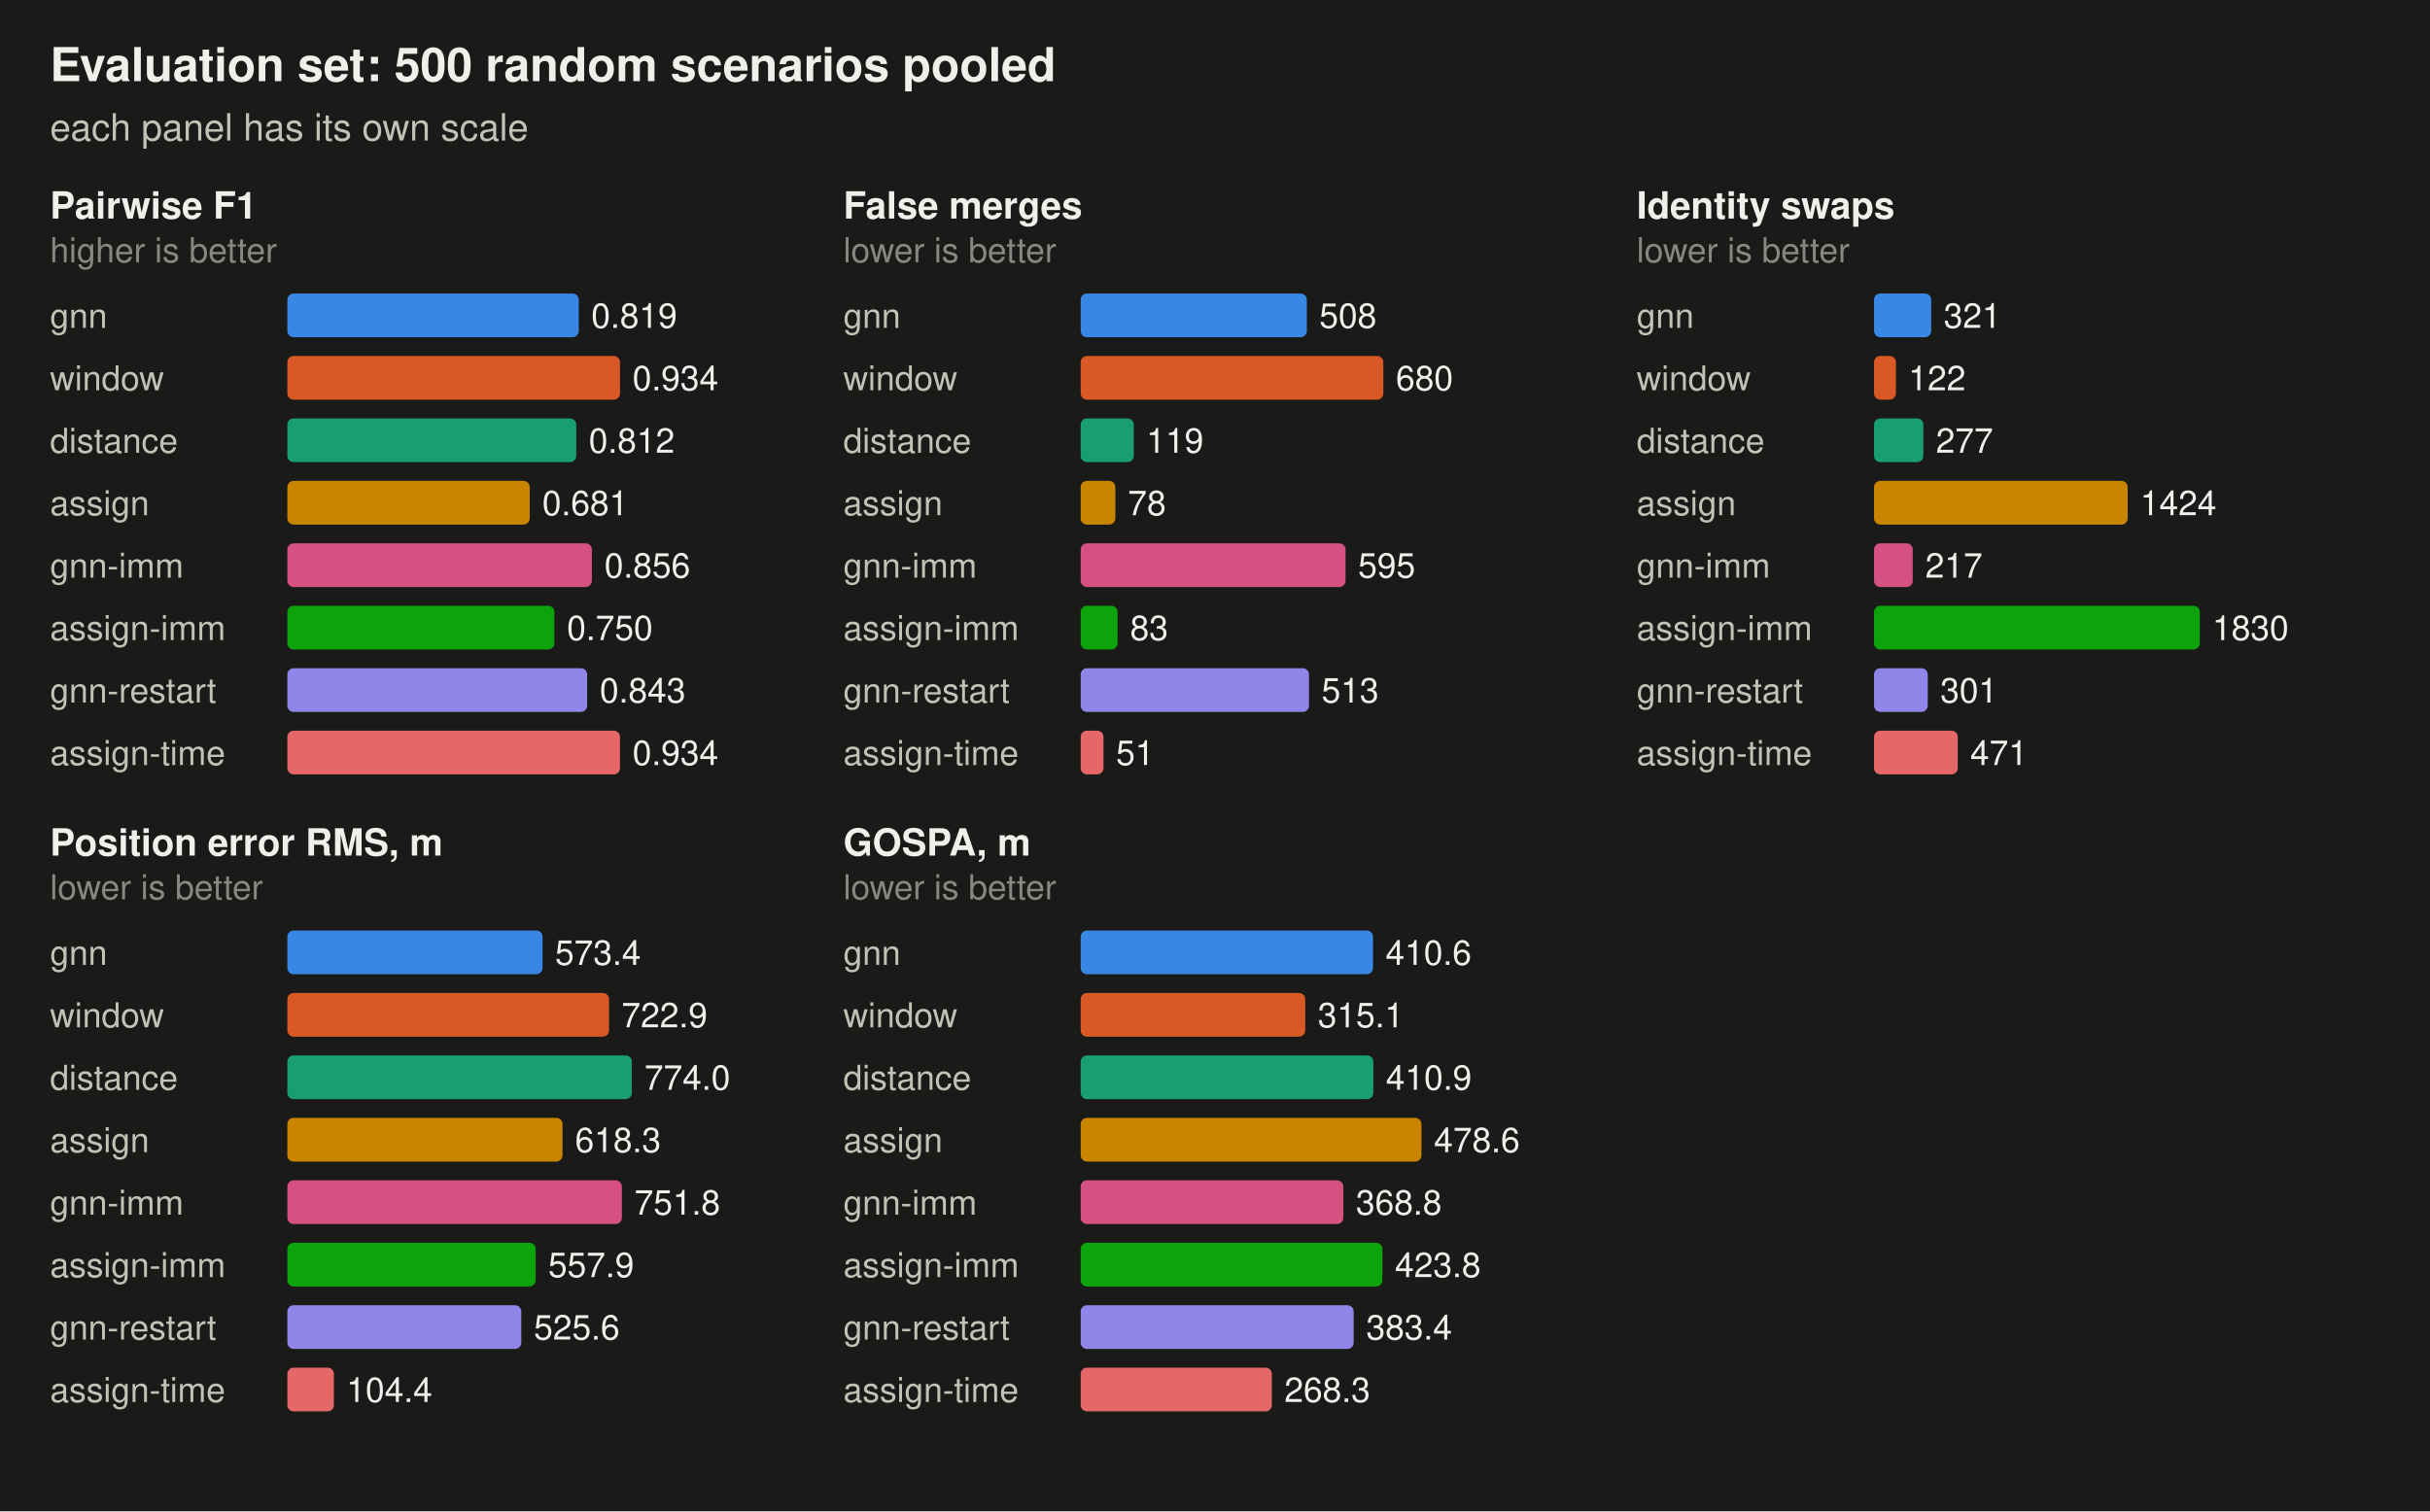
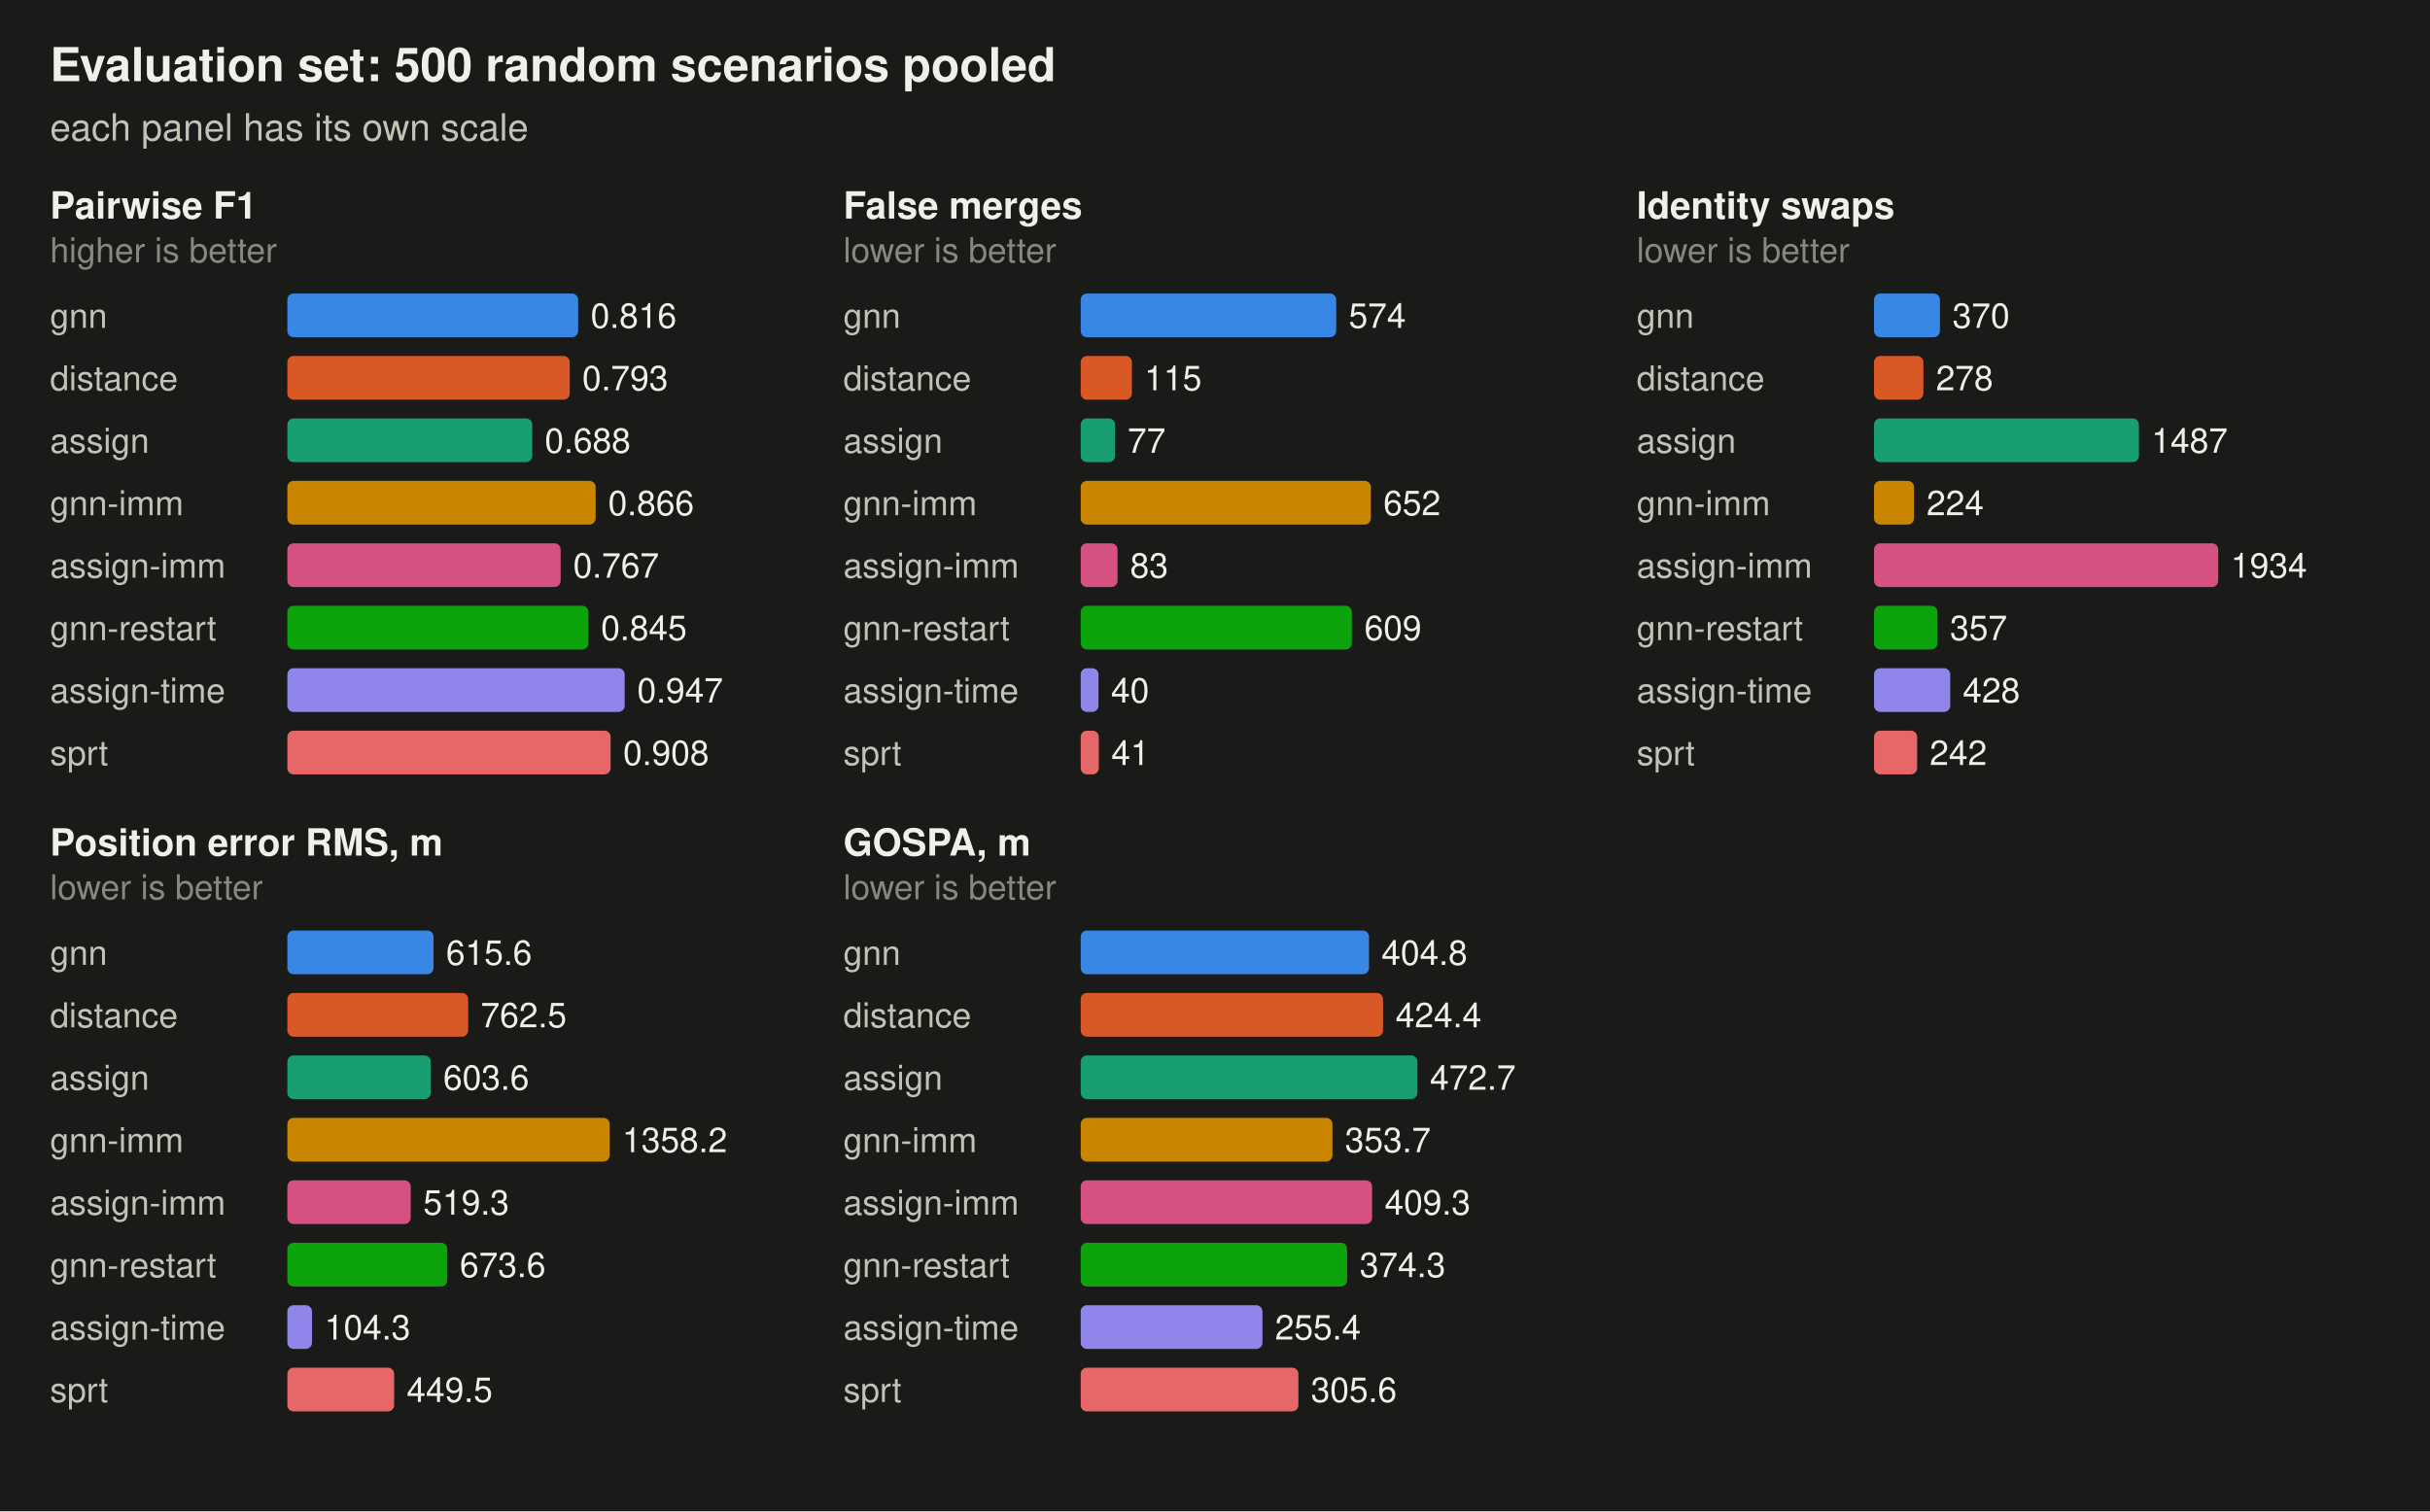
<svg xmlns="http://www.w3.org/2000/svg" width="778" height="484" viewBox="0 0 778 484" font-family="-apple-system, BlinkMacSystemFont, 'Segoe UI', Helvetica, Arial, sans-serif" role="img" aria-label="Evaluation set: 500 random scenarios pooled">
  <rect width="100%" height="100%" fill="#1a1a19" />
  <text x="16" y="26" font-size="15" font-weight="600" fill="#f0efec">Evaluation set: 500 random scenarios pooled</text>
  <text x="16" y="45" font-size="12" fill="#c3c2b7">each panel has its own scale</text>
  <text x="16" y="70" font-size="12" font-weight="600" fill="#f0efec">Pairwise F1</text>
  <text x="16" y="84" font-size="11" fill="#898781">higher is better</text>
  <text x="16" y="105" font-size="11" fill="#c3c2b7">gnn</text>
-   <rect x="92" y="94" width="93.3" height="14" rx="2" fill="#3987e5" />
-   <text x="189.3" y="105" font-size="11" fill="#f0efec">0.819</text>
-   <text x="16" y="125" font-size="11" fill="#c3c2b7">window</text>
-   <rect x="92" y="114" width="106.5" height="14" rx="2" fill="#d95926" />
-   <text x="202.5" y="125" font-size="11" fill="#f0efec">0.934</text>
-   <text x="16" y="145" font-size="11" fill="#c3c2b7">distance</text>
-   <rect x="92" y="134" width="92.5" height="14" rx="2" fill="#199e70" />
-   <text x="188.5" y="145" font-size="11" fill="#f0efec">0.812</text>
-   <text x="16" y="165" font-size="11" fill="#c3c2b7">assign</text>
-   <rect x="92" y="154" width="77.6" height="14" rx="2" fill="#c98500" />
-   <text x="173.6" y="165" font-size="11" fill="#f0efec">0.681</text>
-   <text x="16" y="185" font-size="11" fill="#c3c2b7">gnn-imm</text>
-   <rect x="92" y="174" width="97.5" height="14" rx="2" fill="#d55181" />
-   <text x="193.5" y="185" font-size="11" fill="#f0efec">0.856</text>
-   <text x="16" y="205" font-size="11" fill="#c3c2b7">assign-imm</text>
-   <rect x="92" y="194" width="85.5" height="14" rx="2" fill="#0ca30c" />
-   <text x="181.5" y="205" font-size="11" fill="#f0efec">0.750</text>
-   <text x="16" y="225" font-size="11" fill="#c3c2b7">gnn-restart</text>
-   <rect x="92" y="214" width="96.0" height="14" rx="2" fill="#9085e9" />
-   <text x="192.0" y="225" font-size="11" fill="#f0efec">0.843</text>
-   <text x="16" y="245" font-size="11" fill="#c3c2b7">assign-time</text>
-   <rect x="92" y="234" width="106.5" height="14" rx="2" fill="#e66767" />
-   <text x="202.5" y="245" font-size="11" fill="#f0efec">0.934</text>
+   <rect x="92" y="94" width="93.1" height="14" rx="2" fill="#3987e5" />
+   <text x="189.1" y="105" font-size="11" fill="#f0efec">0.816</text>
+   <text x="16" y="125" font-size="11" fill="#c3c2b7">distance</text>
+   <rect x="92" y="114" width="90.4" height="14" rx="2" fill="#d95926" />
+   <text x="186.4" y="125" font-size="11" fill="#f0efec">0.793</text>
+   <text x="16" y="145" font-size="11" fill="#c3c2b7">assign</text>
+   <rect x="92" y="134" width="78.4" height="14" rx="2" fill="#199e70" />
+   <text x="174.4" y="145" font-size="11" fill="#f0efec">0.688</text>
+   <text x="16" y="165" font-size="11" fill="#c3c2b7">gnn-imm</text>
+   <rect x="92" y="154" width="98.7" height="14" rx="2" fill="#c98500" />
+   <text x="194.7" y="165" font-size="11" fill="#f0efec">0.866</text>
+   <text x="16" y="185" font-size="11" fill="#c3c2b7">assign-imm</text>
+   <rect x="92" y="174" width="87.5" height="14" rx="2" fill="#d55181" />
+   <text x="183.5" y="185" font-size="11" fill="#f0efec">0.767</text>
+   <text x="16" y="205" font-size="11" fill="#c3c2b7">gnn-restart</text>
+   <rect x="92" y="194" width="96.4" height="14" rx="2" fill="#0ca30c" />
+   <text x="192.4" y="205" font-size="11" fill="#f0efec">0.845</text>
+   <text x="16" y="225" font-size="11" fill="#c3c2b7">assign-time</text>
+   <rect x="92" y="214" width="108.0" height="14" rx="2" fill="#9085e9" />
+   <text x="204.0" y="225" font-size="11" fill="#f0efec">0.947</text>
+   <text x="16" y="245" font-size="11" fill="#c3c2b7">sprt</text>
+   <rect x="92" y="234" width="103.5" height="14" rx="2" fill="#e66767" />
+   <text x="199.5" y="245" font-size="11" fill="#f0efec">0.908</text>
  <text x="270" y="70" font-size="12" font-weight="600" fill="#f0efec">False merges</text>
  <text x="270" y="84" font-size="11" fill="#898781">lower is better</text>
  <text x="270" y="105" font-size="11" fill="#c3c2b7">gnn</text>
-   <rect x="346" y="94" width="72.4" height="14" rx="2" fill="#3987e5" />
-   <text x="422.4" y="105" font-size="11" fill="#f0efec">508</text>
-   <text x="270" y="125" font-size="11" fill="#c3c2b7">window</text>
-   <rect x="346" y="114" width="96.9" height="14" rx="2" fill="#d95926" />
-   <text x="446.9" y="125" font-size="11" fill="#f0efec">680</text>
-   <text x="270" y="145" font-size="11" fill="#c3c2b7">distance</text>
-   <rect x="346" y="134" width="17.0" height="14" rx="2" fill="#199e70" />
-   <text x="367.0" y="145" font-size="11" fill="#f0efec">119</text>
-   <text x="270" y="165" font-size="11" fill="#c3c2b7">assign</text>
-   <rect x="346" y="154" width="11.1" height="14" rx="2" fill="#c98500" />
-   <text x="361.1" y="165" font-size="11" fill="#f0efec">78</text>
-   <text x="270" y="185" font-size="11" fill="#c3c2b7">gnn-imm</text>
-   <rect x="346" y="174" width="84.8" height="14" rx="2" fill="#d55181" />
-   <text x="434.8" y="185" font-size="11" fill="#f0efec">595</text>
-   <text x="270" y="205" font-size="11" fill="#c3c2b7">assign-imm</text>
-   <rect x="346" y="194" width="11.8" height="14" rx="2" fill="#0ca30c" />
-   <text x="361.8" y="205" font-size="11" fill="#f0efec">83</text>
-   <text x="270" y="225" font-size="11" fill="#c3c2b7">gnn-restart</text>
-   <rect x="346" y="214" width="73.1" height="14" rx="2" fill="#9085e9" />
-   <text x="423.1" y="225" font-size="11" fill="#f0efec">513</text>
-   <text x="270" y="245" font-size="11" fill="#c3c2b7">assign-time</text>
-   <rect x="346" y="234" width="7.3" height="14" rx="2" fill="#e66767" />
-   <text x="357.3" y="245" font-size="11" fill="#f0efec">51</text>
+   <rect x="346" y="94" width="81.8" height="14" rx="2" fill="#3987e5" />
+   <text x="431.8" y="105" font-size="11" fill="#f0efec">574</text>
+   <text x="270" y="125" font-size="11" fill="#c3c2b7">distance</text>
+   <rect x="346" y="114" width="16.4" height="14" rx="2" fill="#d95926" />
+   <text x="366.4" y="125" font-size="11" fill="#f0efec">115</text>
+   <text x="270" y="145" font-size="11" fill="#c3c2b7">assign</text>
+   <rect x="346" y="134" width="11.0" height="14" rx="2" fill="#199e70" />
+   <text x="361.0" y="145" font-size="11" fill="#f0efec">77</text>
+   <text x="270" y="165" font-size="11" fill="#c3c2b7">gnn-imm</text>
+   <rect x="346" y="154" width="92.9" height="14" rx="2" fill="#c98500" />
+   <text x="442.9" y="165" font-size="11" fill="#f0efec">652</text>
+   <text x="270" y="185" font-size="11" fill="#c3c2b7">assign-imm</text>
+   <rect x="346" y="174" width="11.8" height="14" rx="2" fill="#d55181" />
+   <text x="361.8" y="185" font-size="11" fill="#f0efec">83</text>
+   <text x="270" y="205" font-size="11" fill="#c3c2b7">gnn-restart</text>
+   <rect x="346" y="194" width="86.8" height="14" rx="2" fill="#0ca30c" />
+   <text x="436.8" y="205" font-size="11" fill="#f0efec">609</text>
+   <text x="270" y="225" font-size="11" fill="#c3c2b7">assign-time</text>
+   <rect x="346" y="214" width="5.7" height="14" rx="2" fill="#9085e9" />
+   <text x="355.7" y="225" font-size="11" fill="#f0efec">40</text>
+   <text x="270" y="245" font-size="11" fill="#c3c2b7">sprt</text>
+   <rect x="346" y="234" width="5.8" height="14" rx="2" fill="#e66767" />
+   <text x="355.8" y="245" font-size="11" fill="#f0efec">41</text>
  <text x="524" y="70" font-size="12" font-weight="600" fill="#f0efec">Identity swaps</text>
  <text x="524" y="84" font-size="11" fill="#898781">lower is better</text>
  <text x="524" y="105" font-size="11" fill="#c3c2b7">gnn</text>
-   <rect x="600" y="94" width="18.3" height="14" rx="2" fill="#3987e5" />
-   <text x="622.3" y="105" font-size="11" fill="#f0efec">321</text>
-   <text x="524" y="125" font-size="11" fill="#c3c2b7">window</text>
-   <rect x="600" y="114" width="7.0" height="14" rx="2" fill="#d95926" />
-   <text x="611.0" y="125" font-size="11" fill="#f0efec">122</text>
-   <text x="524" y="145" font-size="11" fill="#c3c2b7">distance</text>
-   <rect x="600" y="134" width="15.8" height="14" rx="2" fill="#199e70" />
-   <text x="619.8" y="145" font-size="11" fill="#f0efec">277</text>
-   <text x="524" y="165" font-size="11" fill="#c3c2b7">assign</text>
-   <rect x="600" y="154" width="81.2" height="14" rx="2" fill="#c98500" />
-   <text x="685.2" y="165" font-size="11" fill="#f0efec">1424</text>
-   <text x="524" y="185" font-size="11" fill="#c3c2b7">gnn-imm</text>
-   <rect x="600" y="174" width="12.4" height="14" rx="2" fill="#d55181" />
-   <text x="616.4" y="185" font-size="11" fill="#f0efec">217</text>
-   <text x="524" y="205" font-size="11" fill="#c3c2b7">assign-imm</text>
-   <rect x="600" y="194" width="104.3" height="14" rx="2" fill="#0ca30c" />
-   <text x="708.3" y="205" font-size="11" fill="#f0efec">1830</text>
-   <text x="524" y="225" font-size="11" fill="#c3c2b7">gnn-restart</text>
-   <rect x="600" y="214" width="17.2" height="14" rx="2" fill="#9085e9" />
-   <text x="621.2" y="225" font-size="11" fill="#f0efec">301</text>
-   <text x="524" y="245" font-size="11" fill="#c3c2b7">assign-time</text>
-   <rect x="600" y="234" width="26.8" height="14" rx="2" fill="#e66767" />
-   <text x="630.8" y="245" font-size="11" fill="#f0efec">471</text>
+   <rect x="600" y="94" width="21.1" height="14" rx="2" fill="#3987e5" />
+   <text x="625.1" y="105" font-size="11" fill="#f0efec">370</text>
+   <text x="524" y="125" font-size="11" fill="#c3c2b7">distance</text>
+   <rect x="600" y="114" width="15.8" height="14" rx="2" fill="#d95926" />
+   <text x="619.8" y="125" font-size="11" fill="#f0efec">278</text>
+   <text x="524" y="145" font-size="11" fill="#c3c2b7">assign</text>
+   <rect x="600" y="134" width="84.8" height="14" rx="2" fill="#199e70" />
+   <text x="688.8" y="145" font-size="11" fill="#f0efec">1487</text>
+   <text x="524" y="165" font-size="11" fill="#c3c2b7">gnn-imm</text>
+   <rect x="600" y="154" width="12.8" height="14" rx="2" fill="#c98500" />
+   <text x="616.8" y="165" font-size="11" fill="#f0efec">224</text>
+   <text x="524" y="185" font-size="11" fill="#c3c2b7">assign-imm</text>
+   <rect x="600" y="174" width="110.2" height="14" rx="2" fill="#d55181" />
+   <text x="714.2" y="185" font-size="11" fill="#f0efec">1934</text>
+   <text x="524" y="205" font-size="11" fill="#c3c2b7">gnn-restart</text>
+   <rect x="600" y="194" width="20.3" height="14" rx="2" fill="#0ca30c" />
+   <text x="624.3" y="205" font-size="11" fill="#f0efec">357</text>
+   <text x="524" y="225" font-size="11" fill="#c3c2b7">assign-time</text>
+   <rect x="600" y="214" width="24.4" height="14" rx="2" fill="#9085e9" />
+   <text x="628.4" y="225" font-size="11" fill="#f0efec">428</text>
+   <text x="524" y="245" font-size="11" fill="#c3c2b7">sprt</text>
+   <rect x="600" y="234" width="13.8" height="14" rx="2" fill="#e66767" />
+   <text x="617.8" y="245" font-size="11" fill="#f0efec">242</text>
  <text x="16" y="274" font-size="12" font-weight="600" fill="#f0efec">Position error RMS, m</text>
  <text x="16" y="288" font-size="11" fill="#898781">lower is better</text>
  <text x="16" y="309" font-size="11" fill="#c3c2b7">gnn</text>
-   <rect x="92" y="298" width="81.7" height="14" rx="2" fill="#3987e5" />
-   <text x="177.7" y="309" font-size="11" fill="#f0efec">573.4</text>
-   <text x="16" y="329" font-size="11" fill="#c3c2b7">window</text>
-   <rect x="92" y="318" width="103.0" height="14" rx="2" fill="#d95926" />
-   <text x="199.0" y="329" font-size="11" fill="#f0efec">722.9</text>
-   <text x="16" y="349" font-size="11" fill="#c3c2b7">distance</text>
-   <rect x="92" y="338" width="110.3" height="14" rx="2" fill="#199e70" />
-   <text x="206.3" y="349" font-size="11" fill="#f0efec">774.0</text>
-   <text x="16" y="369" font-size="11" fill="#c3c2b7">assign</text>
-   <rect x="92" y="358" width="88.1" height="14" rx="2" fill="#c98500" />
-   <text x="184.1" y="369" font-size="11" fill="#f0efec">618.3</text>
-   <text x="16" y="389" font-size="11" fill="#c3c2b7">gnn-imm</text>
-   <rect x="92" y="378" width="107.1" height="14" rx="2" fill="#d55181" />
-   <text x="203.1" y="389" font-size="11" fill="#f0efec">751.8</text>
-   <text x="16" y="409" font-size="11" fill="#c3c2b7">assign-imm</text>
-   <rect x="92" y="398" width="79.5" height="14" rx="2" fill="#0ca30c" />
-   <text x="175.5" y="409" font-size="11" fill="#f0efec">557.9</text>
-   <text x="16" y="429" font-size="11" fill="#c3c2b7">gnn-restart</text>
-   <rect x="92" y="418" width="74.9" height="14" rx="2" fill="#9085e9" />
-   <text x="170.9" y="429" font-size="11" fill="#f0efec">525.6</text>
-   <text x="16" y="449" font-size="11" fill="#c3c2b7">assign-time</text>
-   <rect x="92" y="438" width="14.9" height="14" rx="2" fill="#e66767" />
-   <text x="110.9" y="449" font-size="11" fill="#f0efec">104.4</text>
+   <rect x="92" y="298" width="46.8" height="14" rx="2" fill="#3987e5" />
+   <text x="142.8" y="309" font-size="11" fill="#f0efec">615.6</text>
+   <text x="16" y="329" font-size="11" fill="#c3c2b7">distance</text>
+   <rect x="92" y="318" width="57.9" height="14" rx="2" fill="#d95926" />
+   <text x="153.9" y="329" font-size="11" fill="#f0efec">762.5</text>
+   <text x="16" y="349" font-size="11" fill="#c3c2b7">assign</text>
+   <rect x="92" y="338" width="45.9" height="14" rx="2" fill="#199e70" />
+   <text x="141.9" y="349" font-size="11" fill="#f0efec">603.6</text>
+   <text x="16" y="369" font-size="11" fill="#c3c2b7">gnn-imm</text>
+   <rect x="92" y="358" width="103.2" height="14" rx="2" fill="#c98500" />
+   <text x="199.2" y="369" font-size="11" fill="#f0efec">1358.2</text>
+   <text x="16" y="389" font-size="11" fill="#c3c2b7">assign-imm</text>
+   <rect x="92" y="378" width="39.5" height="14" rx="2" fill="#d55181" />
+   <text x="135.5" y="389" font-size="11" fill="#f0efec">519.3</text>
+   <text x="16" y="409" font-size="11" fill="#c3c2b7">gnn-restart</text>
+   <rect x="92" y="398" width="51.2" height="14" rx="2" fill="#0ca30c" />
+   <text x="147.2" y="409" font-size="11" fill="#f0efec">673.6</text>
+   <text x="16" y="429" font-size="11" fill="#c3c2b7">assign-time</text>
+   <rect x="92" y="418" width="7.9" height="14" rx="2" fill="#9085e9" />
+   <text x="103.9" y="429" font-size="11" fill="#f0efec">104.3</text>
+   <text x="16" y="449" font-size="11" fill="#c3c2b7">sprt</text>
+   <rect x="92" y="438" width="34.2" height="14" rx="2" fill="#e66767" />
+   <text x="130.2" y="449" font-size="11" fill="#f0efec">449.5</text>
  <text x="270" y="274" font-size="12" font-weight="600" fill="#f0efec">GOSPA, m</text>
  <text x="270" y="288" font-size="11" fill="#898781">lower is better</text>
  <text x="270" y="309" font-size="11" fill="#c3c2b7">gnn</text>
-   <rect x="346" y="298" width="93.6" height="14" rx="2" fill="#3987e5" />
-   <text x="443.6" y="309" font-size="11" fill="#f0efec">410.6</text>
-   <text x="270" y="329" font-size="11" fill="#c3c2b7">window</text>
-   <rect x="346" y="318" width="71.9" height="14" rx="2" fill="#d95926" />
-   <text x="421.9" y="329" font-size="11" fill="#f0efec">315.1</text>
-   <text x="270" y="349" font-size="11" fill="#c3c2b7">distance</text>
-   <rect x="346" y="338" width="93.7" height="14" rx="2" fill="#199e70" />
-   <text x="443.7" y="349" font-size="11" fill="#f0efec">410.9</text>
-   <text x="270" y="369" font-size="11" fill="#c3c2b7">assign</text>
-   <rect x="346" y="358" width="109.1" height="14" rx="2" fill="#c98500" />
-   <text x="459.1" y="369" font-size="11" fill="#f0efec">478.6</text>
-   <text x="270" y="389" font-size="11" fill="#c3c2b7">gnn-imm</text>
-   <rect x="346" y="378" width="84.1" height="14" rx="2" fill="#d55181" />
-   <text x="434.1" y="389" font-size="11" fill="#f0efec">368.8</text>
-   <text x="270" y="409" font-size="11" fill="#c3c2b7">assign-imm</text>
-   <rect x="346" y="398" width="96.6" height="14" rx="2" fill="#0ca30c" />
-   <text x="446.6" y="409" font-size="11" fill="#f0efec">423.8</text>
-   <text x="270" y="429" font-size="11" fill="#c3c2b7">gnn-restart</text>
-   <rect x="346" y="418" width="87.4" height="14" rx="2" fill="#9085e9" />
-   <text x="437.4" y="429" font-size="11" fill="#f0efec">383.4</text>
-   <text x="270" y="449" font-size="11" fill="#c3c2b7">assign-time</text>
-   <rect x="346" y="438" width="61.2" height="14" rx="2" fill="#e66767" />
-   <text x="411.2" y="449" font-size="11" fill="#f0efec">268.3</text>
+   <rect x="346" y="298" width="92.3" height="14" rx="2" fill="#3987e5" />
+   <text x="442.3" y="309" font-size="11" fill="#f0efec">404.8</text>
+   <text x="270" y="329" font-size="11" fill="#c3c2b7">distance</text>
+   <rect x="346" y="318" width="96.8" height="14" rx="2" fill="#d95926" />
+   <text x="446.8" y="329" font-size="11" fill="#f0efec">424.4</text>
+   <text x="270" y="349" font-size="11" fill="#c3c2b7">assign</text>
+   <rect x="346" y="338" width="107.8" height="14" rx="2" fill="#199e70" />
+   <text x="457.8" y="349" font-size="11" fill="#f0efec">472.7</text>
+   <text x="270" y="369" font-size="11" fill="#c3c2b7">gnn-imm</text>
+   <rect x="346" y="358" width="80.6" height="14" rx="2" fill="#c98500" />
+   <text x="430.6" y="369" font-size="11" fill="#f0efec">353.7</text>
+   <text x="270" y="389" font-size="11" fill="#c3c2b7">assign-imm</text>
+   <rect x="346" y="378" width="93.3" height="14" rx="2" fill="#d55181" />
+   <text x="443.3" y="389" font-size="11" fill="#f0efec">409.3</text>
+   <text x="270" y="409" font-size="11" fill="#c3c2b7">gnn-restart</text>
+   <rect x="346" y="398" width="85.3" height="14" rx="2" fill="#0ca30c" />
+   <text x="435.3" y="409" font-size="11" fill="#f0efec">374.3</text>
+   <text x="270" y="429" font-size="11" fill="#c3c2b7">assign-time</text>
+   <rect x="346" y="418" width="58.2" height="14" rx="2" fill="#9085e9" />
+   <text x="408.2" y="429" font-size="11" fill="#f0efec">255.4</text>
+   <text x="270" y="449" font-size="11" fill="#c3c2b7">sprt</text>
+   <rect x="346" y="438" width="69.7" height="14" rx="2" fill="#e66767" />
+   <text x="419.7" y="449" font-size="11" fill="#f0efec">305.6</text>
</svg>
